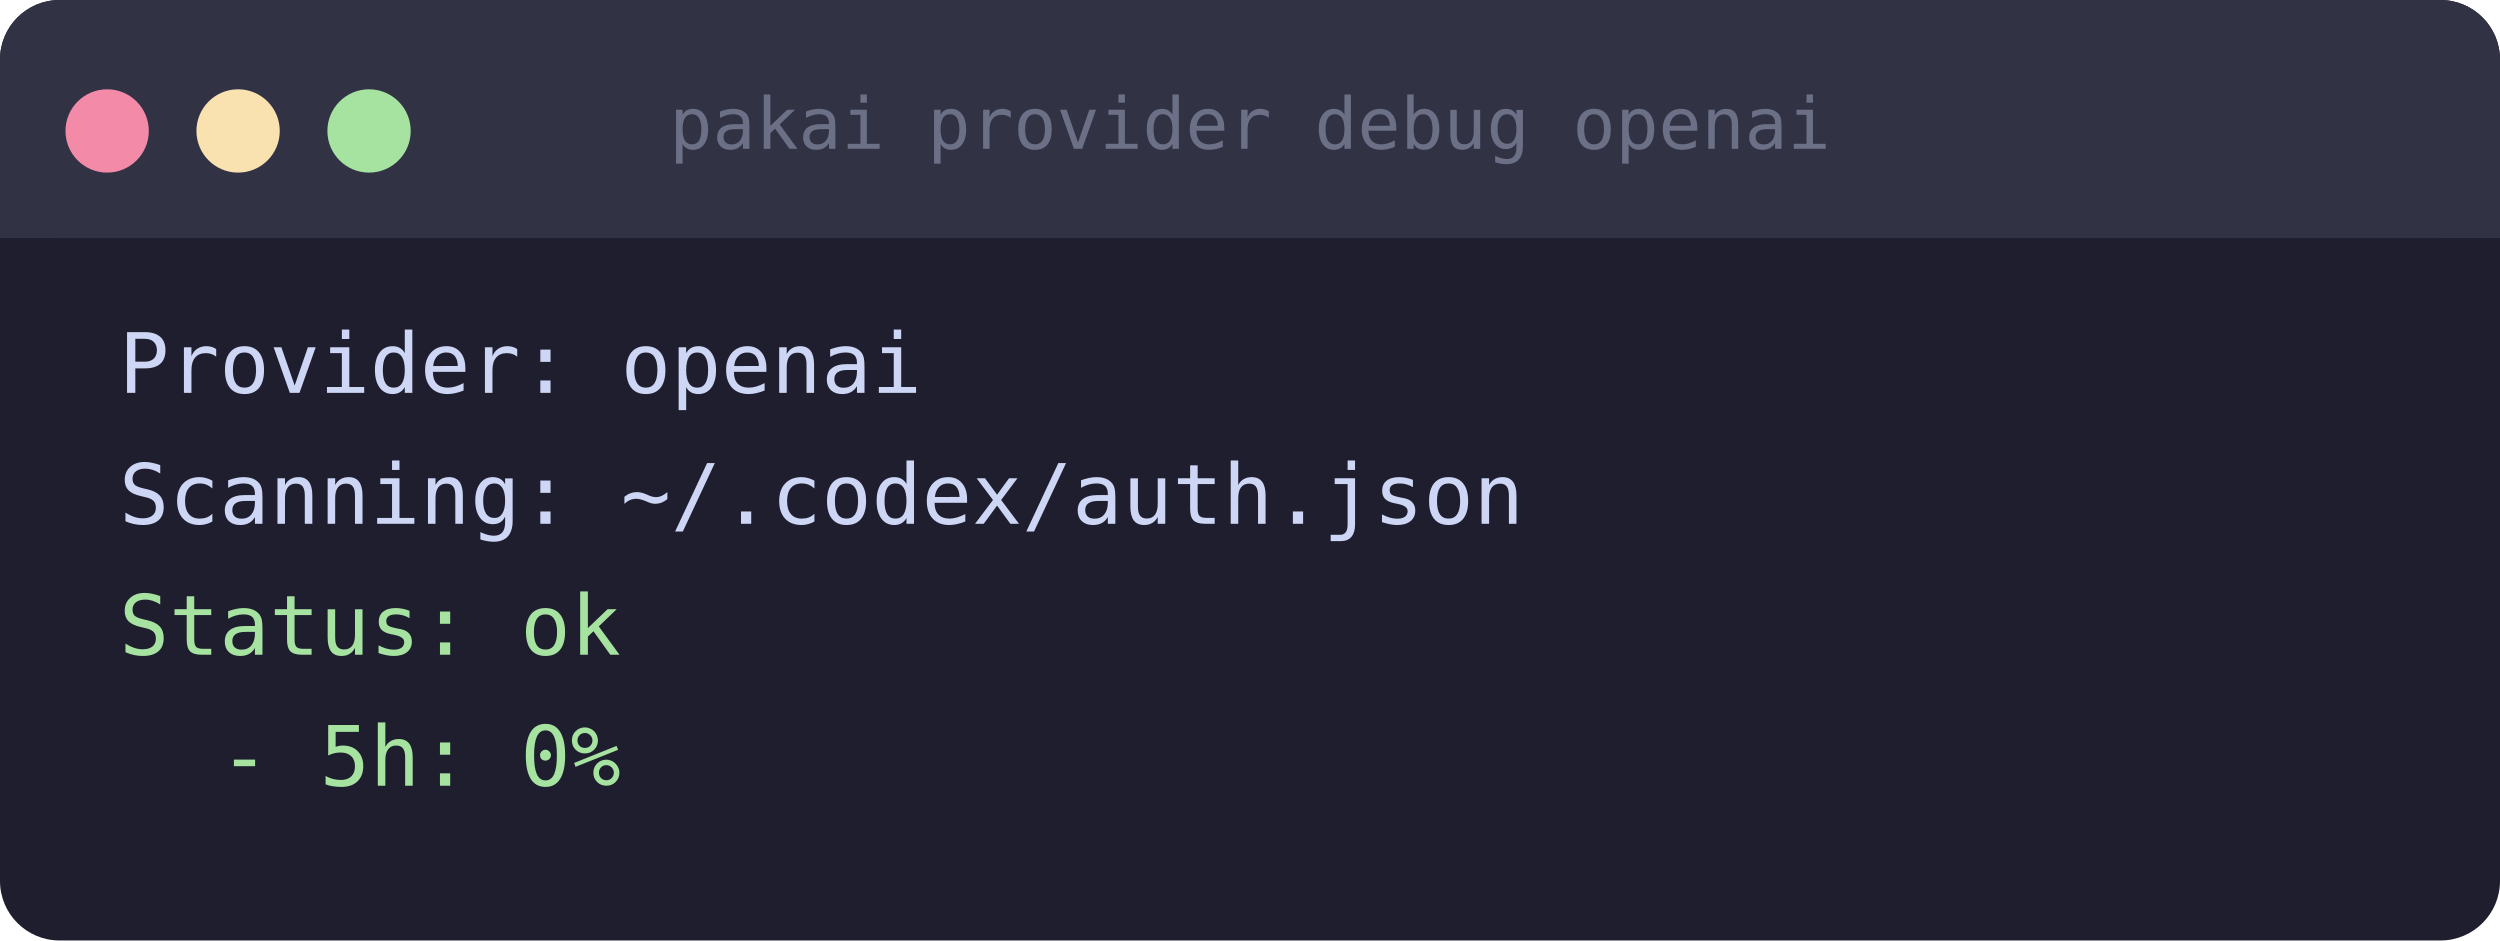
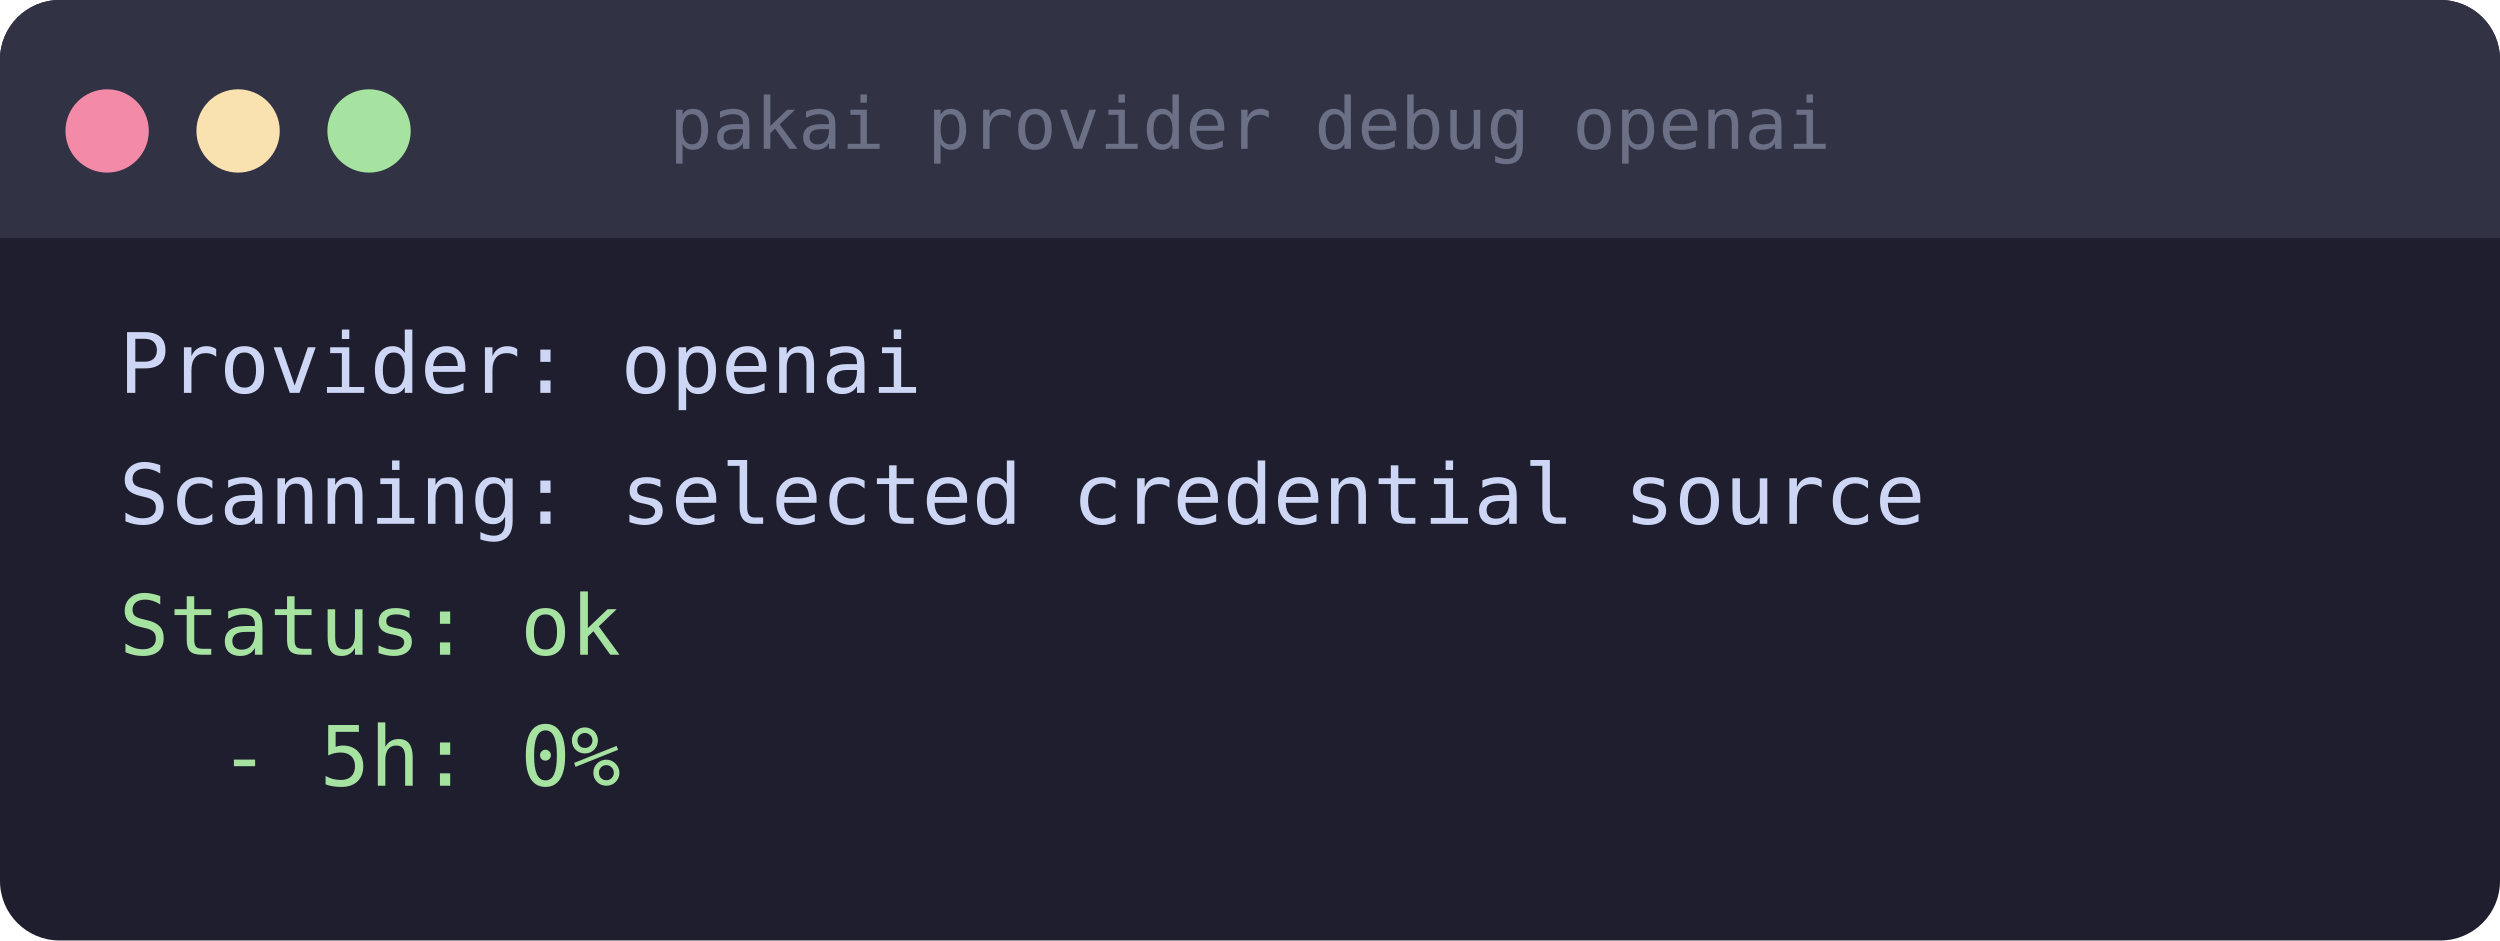
<svg xmlns="http://www.w3.org/2000/svg" width="420" height="158">
  <rect width="100%" height="100%" rx="10" ry="10" fill="#1e1e2e" />
  <rect x="0" y="0" width="100%" height="40" rx="10" ry="10" fill="#313244" />
  <rect x="0" y="26" width="100%" height="14" fill="#313244" />
  <circle cx="18" cy="22" r="7" fill="#f38ba8" />
  <circle cx="40" cy="22" r="7" fill="#f9e2af" />
  <circle cx="62" cy="22" r="7" fill="#a6e3a1" />
  <text x="50%" y="25" text-anchor="middle" fill="#6c7086" font-family="JetBrains Mono, Cascadia Code, Consolas, monospace" font-size="12">pakai provider debug openai</text>
  <text x="20" y="66" fill="#cdd6f4" font-family="JetBrains Mono, Cascadia Code, Consolas, monospace" font-size="14" xml:space="preserve">Provider: openai</text>
-   <text x="20" y="88" fill="#cdd6f4" font-family="JetBrains Mono, Cascadia Code, Consolas, monospace" font-size="14" xml:space="preserve">Scanning: ~/.codex/auth.json</text>
+   <text x="20" y="88" fill="#cdd6f4" font-family="JetBrains Mono, Cascadia Code, Consolas, monospace" font-size="14" xml:space="preserve">Scanning: selected credential source</text>
  <text x="20" y="110" fill="#a6e3a1" font-family="JetBrains Mono, Cascadia Code, Consolas, monospace" font-size="14" xml:space="preserve">Status: ok</text>
  <text x="20" y="132" fill="#a6e3a1" font-family="JetBrains Mono, Cascadia Code, Consolas, monospace" font-size="14" xml:space="preserve">  - 5h: 0%</text>
</svg>
